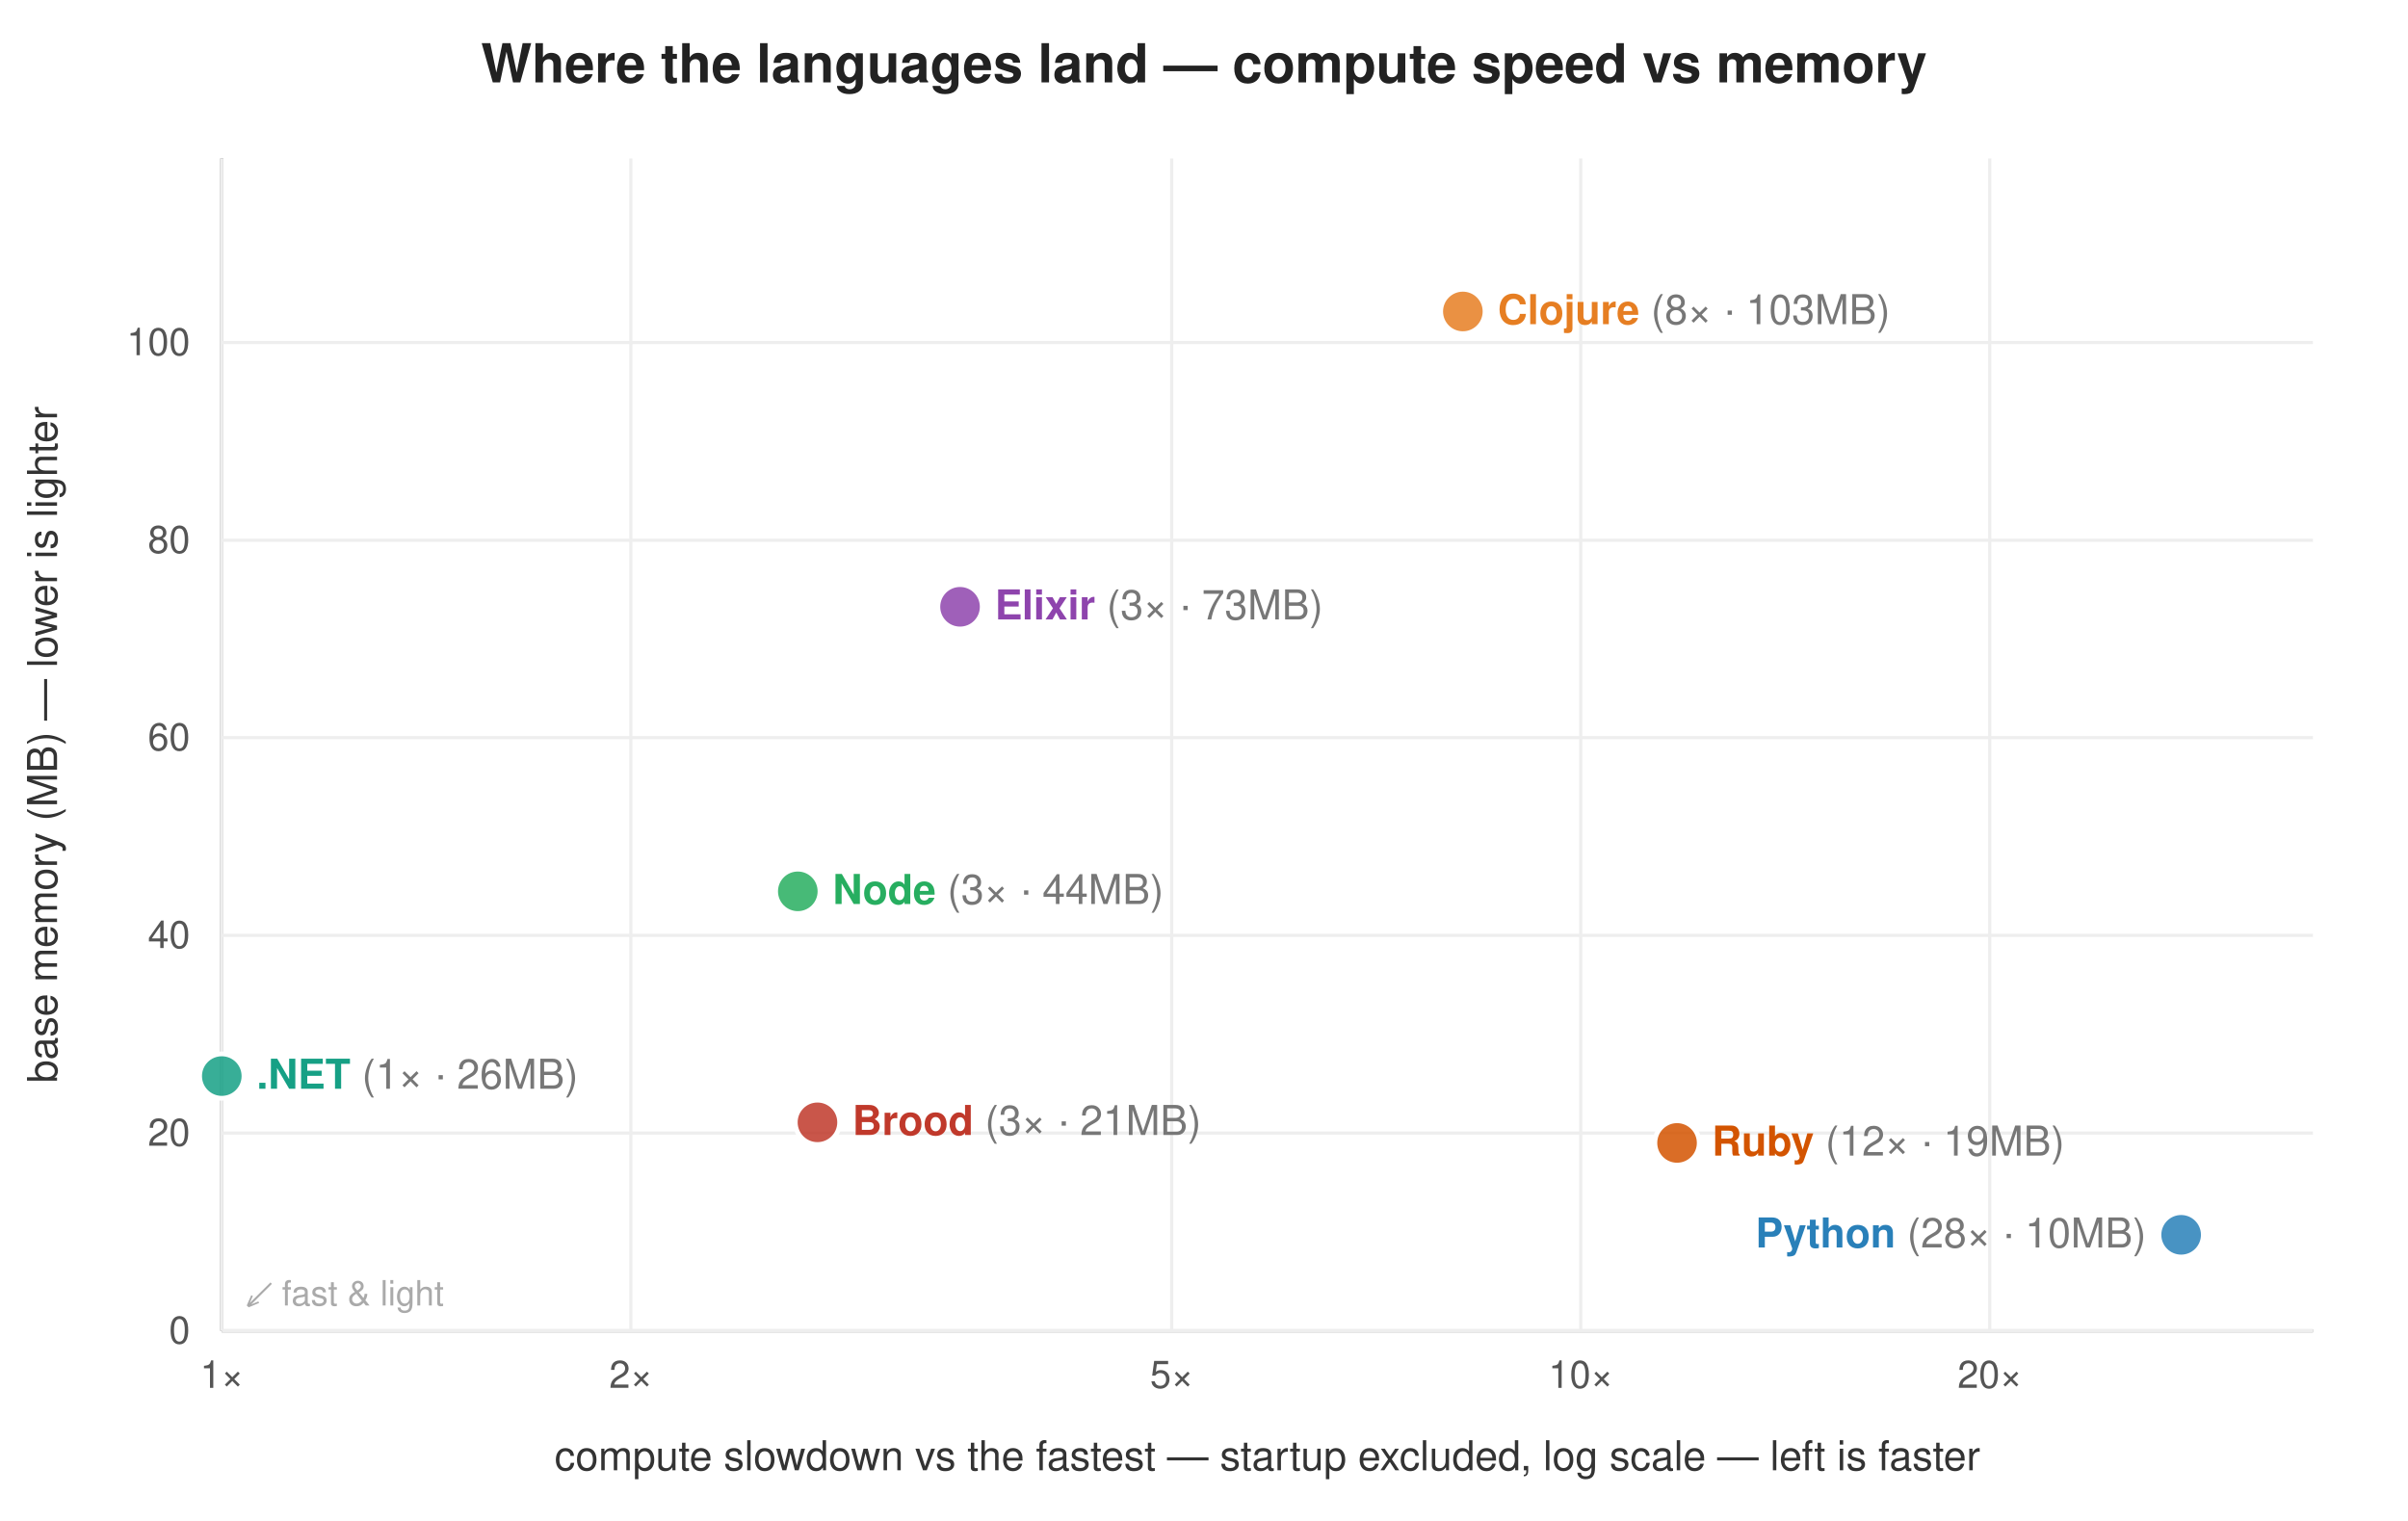
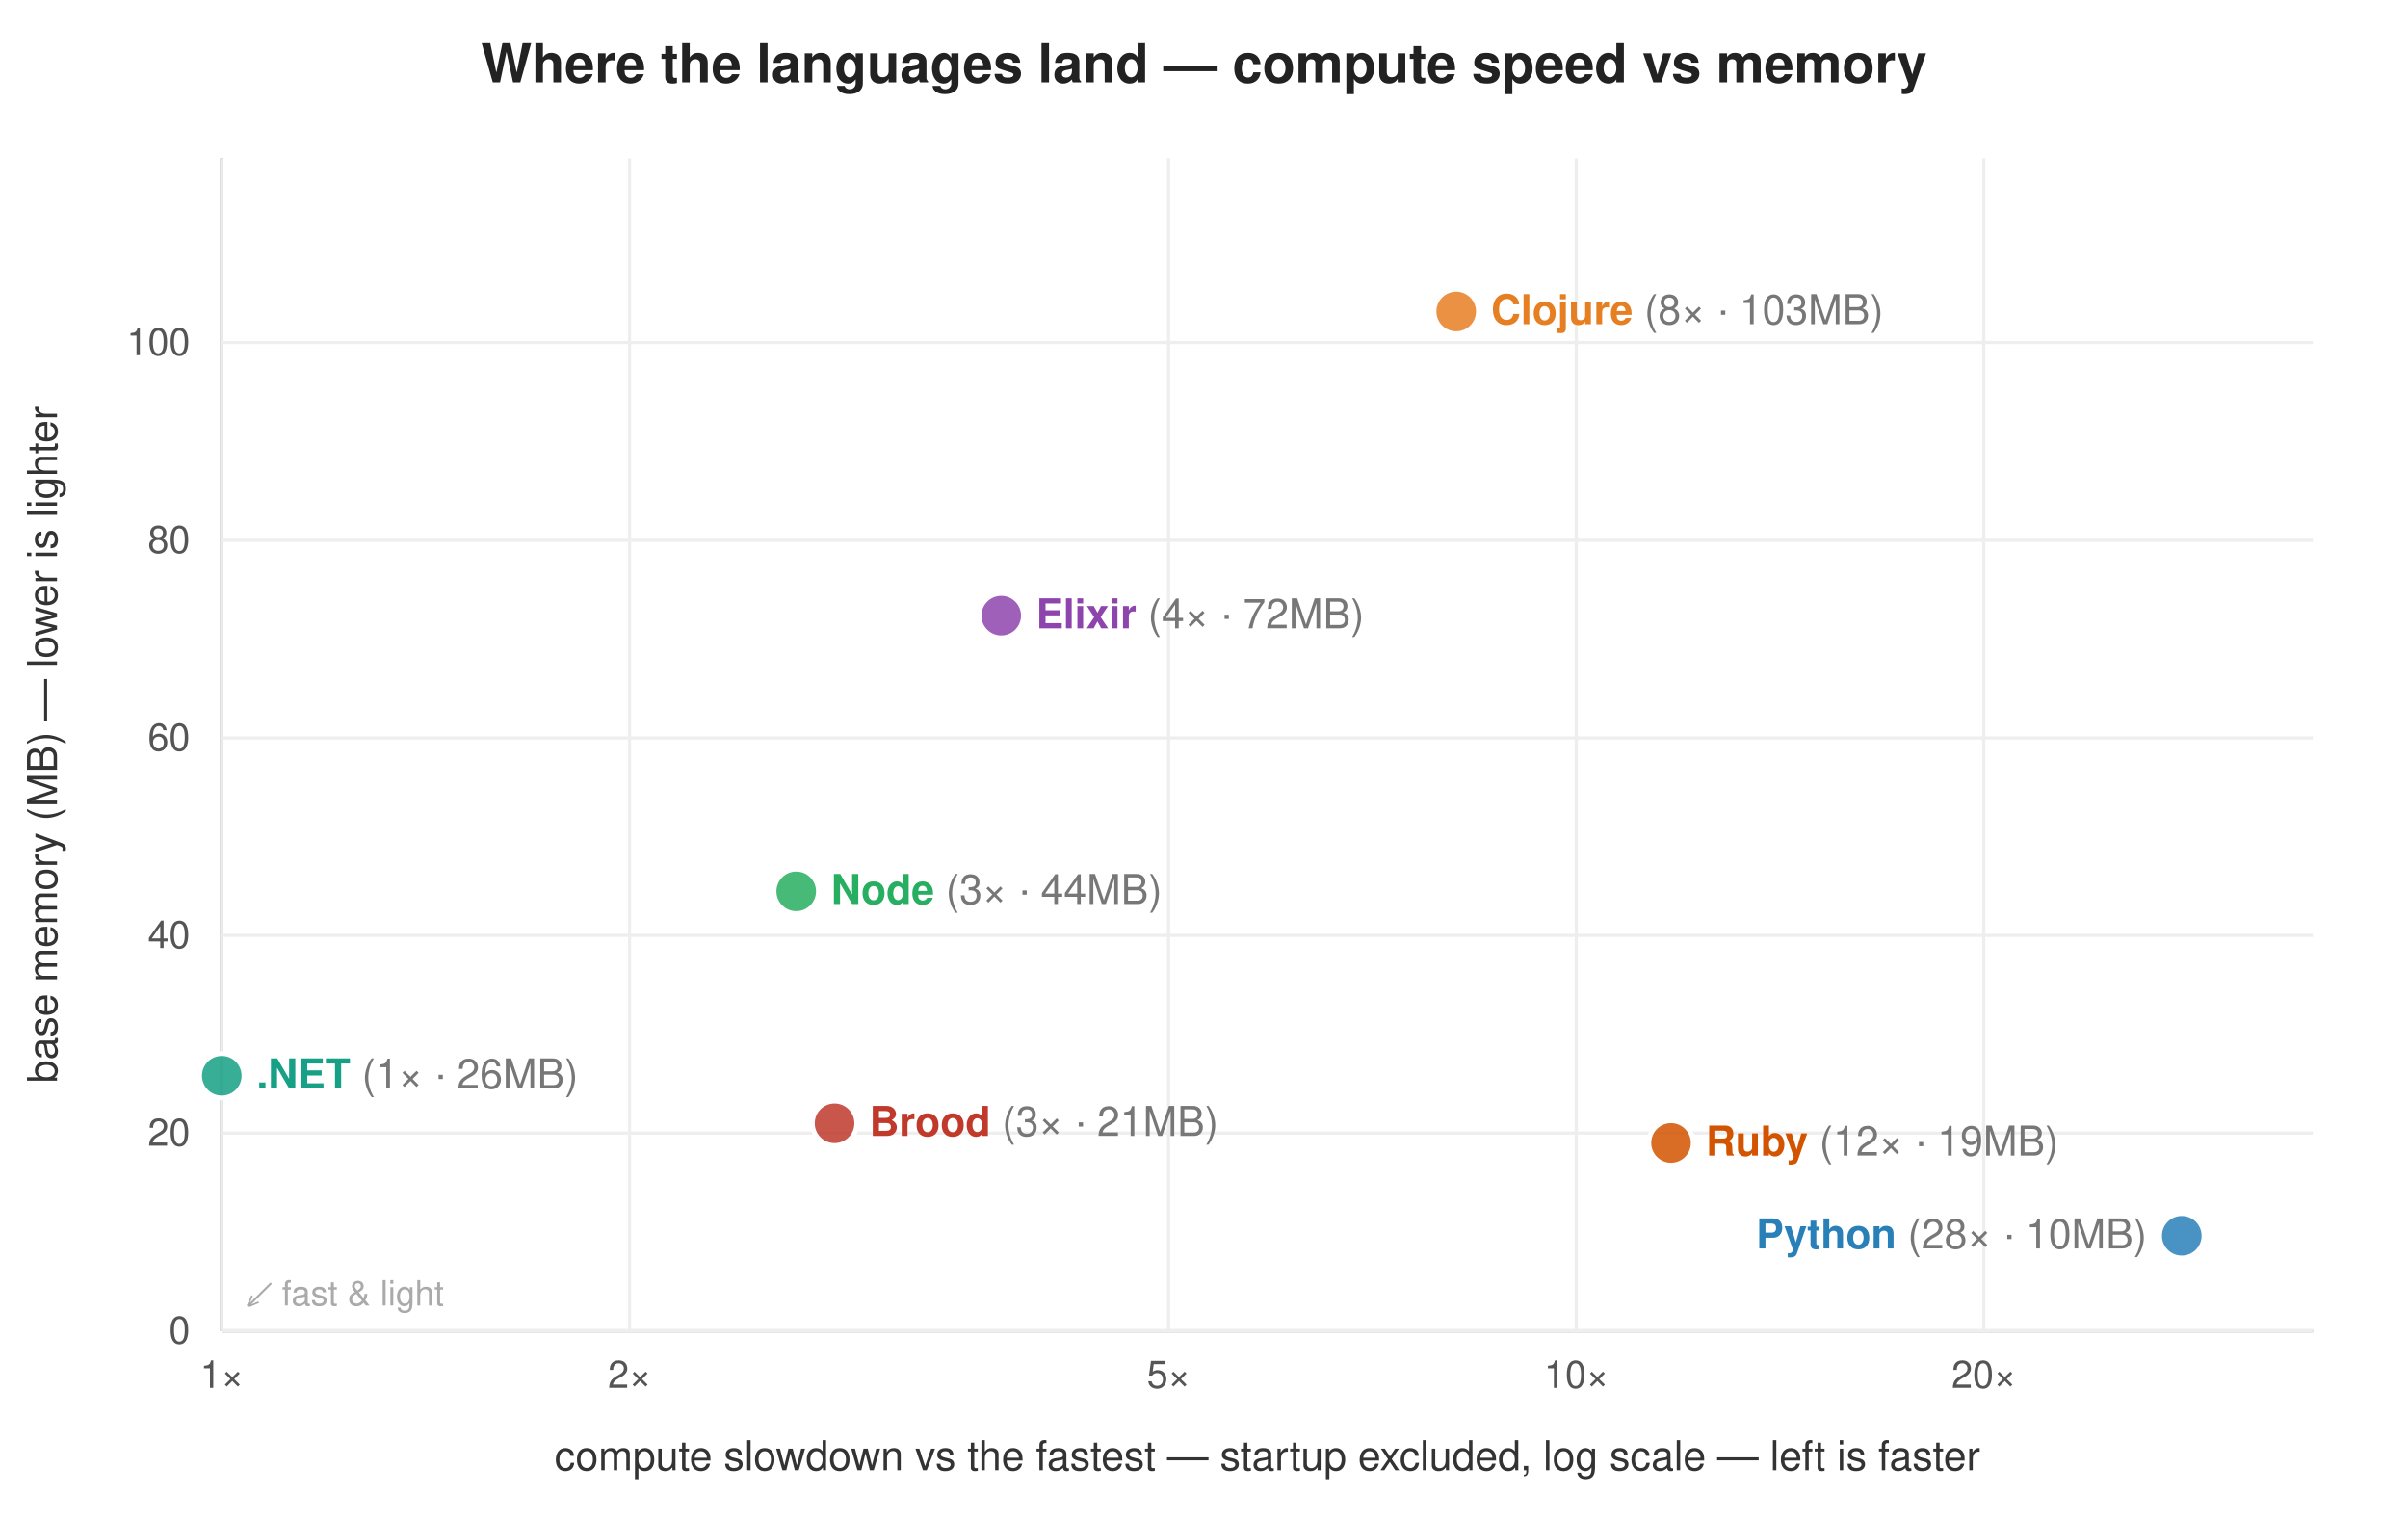
<svg xmlns="http://www.w3.org/2000/svg" width="760" height="480" viewBox="0 0 760 480" font-family="system-ui,Segoe UI,Helvetica,Arial,sans-serif">
  <rect width="760" height="480" fill="#ffffff" />
  <text x="380.0" y="26" text-anchor="middle" font-size="17" font-weight="700" fill="#222">Where the languages land — compute speed vs memory</text>
  <line x1="70" y1="420" x2="730" y2="420" stroke="#888" stroke-width="1" />
  <line x1="70" y1="50" x2="70" y2="420" stroke="#888" stroke-width="1" />
  <line x1="70.0" y1="50" x2="70.0" y2="420" stroke="#eee" stroke-width="1" />
  <text x="70.0" y="438" text-anchor="middle" font-size="12" fill="#555">1×</text>
-   <line x1="199.1" y1="50" x2="199.1" y2="420" stroke="#eee" stroke-width="1" />
-   <text x="199.1" y="438" text-anchor="middle" font-size="12" fill="#555">2×</text>
-   <line x1="369.8" y1="50" x2="369.8" y2="420" stroke="#eee" stroke-width="1" />
-   <text x="369.8" y="438" text-anchor="middle" font-size="12" fill="#555">5×</text>
-   <line x1="498.9" y1="50" x2="498.9" y2="420" stroke="#eee" stroke-width="1" />
-   <text x="498.9" y="438" text-anchor="middle" font-size="12" fill="#555">10×</text>
-   <line x1="628.0" y1="50" x2="628.0" y2="420" stroke="#eee" stroke-width="1" />
-   <text x="628.0" y="438" text-anchor="middle" font-size="12" fill="#555">20×</text>
+   <line x1="198.7" y1="50" x2="198.7" y2="420" stroke="#eee" stroke-width="1" />
+   <text x="198.7" y="438" text-anchor="middle" font-size="12" fill="#555">2×</text>
+   <line x1="368.8" y1="50" x2="368.8" y2="420" stroke="#eee" stroke-width="1" />
+   <text x="368.8" y="438" text-anchor="middle" font-size="12" fill="#555">5×</text>
+   <line x1="497.5" y1="50" x2="497.5" y2="420" stroke="#eee" stroke-width="1" />
+   <text x="497.5" y="438" text-anchor="middle" font-size="12" fill="#555">10×</text>
+   <line x1="626.1" y1="50" x2="626.1" y2="420" stroke="#eee" stroke-width="1" />
+   <text x="626.1" y="438" text-anchor="middle" font-size="12" fill="#555">20×</text>
  <line x1="70" y1="420.0" x2="730" y2="420.0" stroke="#eee" stroke-width="1" />
  <text x="60" y="424.0" text-anchor="end" font-size="12" fill="#555">0</text>
  <line x1="70" y1="357.6" x2="730" y2="357.6" stroke="#eee" stroke-width="1" />
  <text x="60" y="361.6" text-anchor="end" font-size="12" fill="#555">20</text>
  <line x1="70" y1="295.2" x2="730" y2="295.2" stroke="#eee" stroke-width="1" />
  <text x="60" y="299.2" text-anchor="end" font-size="12" fill="#555">40</text>
-   <line x1="70" y1="232.8" x2="730" y2="232.8" stroke="#eee" stroke-width="1" />
-   <text x="60" y="236.8" text-anchor="end" font-size="12" fill="#555">60</text>
+   <line x1="70" y1="232.9" x2="730" y2="232.9" stroke="#eee" stroke-width="1" />
+   <text x="60" y="236.9" text-anchor="end" font-size="12" fill="#555">60</text>
  <line x1="70" y1="170.5" x2="730" y2="170.5" stroke="#eee" stroke-width="1" />
  <text x="60" y="174.5" text-anchor="end" font-size="12" fill="#555">80</text>
  <line x1="70" y1="108.1" x2="730" y2="108.1" stroke="#eee" stroke-width="1" />
  <text x="60" y="112.1" text-anchor="end" font-size="12" fill="#555">100</text>
  <text x="400.0" y="464" text-anchor="middle" font-size="13" fill="#333">compute slowdown vs the fastest — startup excluded, log scale — left is faster</text>
  <text x="18" y="235.0" text-anchor="middle" font-size="13" fill="#333" transform="rotate(-90 18 235.0)">base memory (MB) — lower is lighter</text>
  <text x="78" y="412" font-size="11" fill="#aaa">↙ fast &amp; light</text>
-   <circle cx="688.4" cy="389.7" r="7" fill="#2980b9" fill-opacity="0.85" stroke="#fff" stroke-width="1.5" />
-   <text x="677.4" y="393.7" text-anchor="end" font-size="13" font-weight="600" fill="#2980b9">Python <tspan font-weight="400" fill="#777">(28× · 10MB)</tspan>
+   <circle cx="688.6" cy="390.0" r="7" fill="#2980b9" fill-opacity="0.85" stroke="#fff" stroke-width="1.5" />
+   <text x="677.6" y="394.0" text-anchor="end" font-size="13" font-weight="600" fill="#2980b9">Python <tspan font-weight="400" fill="#777">(28× · 10MB)</tspan>
  </text>
-   <circle cx="529.3" cy="360.7" r="7" fill="#d35400" fill-opacity="0.85" stroke="#fff" stroke-width="1.5" />
-   <text x="540.3" y="364.7" text-anchor="start" font-size="13" font-weight="600" fill="#d35400">Ruby <tspan font-weight="400" fill="#777">(12× · 19MB)</tspan>
+   <circle cx="527.4" cy="360.7" r="7" fill="#d35400" fill-opacity="0.85" stroke="#fff" stroke-width="1.5" />
+   <text x="538.4" y="364.7" text-anchor="start" font-size="13" font-weight="600" fill="#d35400">Ruby <tspan font-weight="400" fill="#777">(12× · 19MB)</tspan>
  </text>
-   <circle cx="258.0" cy="354.2" r="7" fill="#c0392b" fill-opacity="0.85" stroke="#fff" stroke-width="1.5" />
-   <text x="269.0" y="358.2" text-anchor="start" font-size="13" font-weight="600" fill="#c0392b">Brood <tspan font-weight="400" fill="#777">(3× · 21MB)</tspan>
+   <circle cx="263.4" cy="354.5" r="7" fill="#c0392b" fill-opacity="0.85" stroke="#fff" stroke-width="1.5" />
+   <text x="274.4" y="358.5" text-anchor="start" font-size="13" font-weight="600" fill="#c0392b">Brood <tspan font-weight="400" fill="#777">(3× · 21MB)</tspan>
  </text>
-   <circle cx="70.0" cy="339.6" r="7" fill="#16a085" fill-opacity="0.85" stroke="#fff" stroke-width="1.5" />
-   <text x="81.0" y="343.6" text-anchor="start" font-size="13" font-weight="600" fill="#16a085">.NET <tspan font-weight="400" fill="#777">(1× · 26MB)</tspan>
+   <circle cx="70.0" cy="339.5" r="7" fill="#16a085" fill-opacity="0.85" stroke="#fff" stroke-width="1.5" />
+   <text x="81.0" y="343.5" text-anchor="start" font-size="13" font-weight="600" fill="#16a085">.NET <tspan font-weight="400" fill="#777">(1× · 26MB)</tspan>
  </text>
-   <circle cx="251.8" cy="281.3" r="7" fill="#27ae60" fill-opacity="0.85" stroke="#fff" stroke-width="1.5" />
-   <text x="262.8" y="285.3" text-anchor="start" font-size="13" font-weight="600" fill="#27ae60">Node <tspan font-weight="400" fill="#777">(3× · 44MB)</tspan>
+   <circle cx="251.3" cy="281.3" r="7" fill="#27ae60" fill-opacity="0.85" stroke="#fff" stroke-width="1.5" />
+   <text x="262.3" y="285.3" text-anchor="start" font-size="13" font-weight="600" fill="#27ae60">Node <tspan font-weight="400" fill="#777">(3× · 44MB)</tspan>
  </text>
-   <circle cx="303.0" cy="191.5" r="7" fill="#8e44ad" fill-opacity="0.85" stroke="#fff" stroke-width="1.5" />
-   <text x="314.0" y="195.5" text-anchor="start" font-size="13" font-weight="600" fill="#8e44ad">Elixir <tspan font-weight="400" fill="#777">(3× · 73MB)</tspan>
+   <circle cx="316.0" cy="194.3" r="7" fill="#8e44ad" fill-opacity="0.85" stroke="#fff" stroke-width="1.5" />
+   <text x="327.0" y="198.3" text-anchor="start" font-size="13" font-weight="600" fill="#8e44ad">Elixir <tspan font-weight="400" fill="#777">(4× · 72MB)</tspan>
  </text>
-   <circle cx="461.7" cy="98.3" r="7" fill="#e67e22" fill-opacity="0.85" stroke="#fff" stroke-width="1.5" />
-   <text x="472.7" y="102.3" text-anchor="start" font-size="13" font-weight="600" fill="#e67e22">Clojure <tspan font-weight="400" fill="#777">(8× · 103MB)</tspan>
+   <circle cx="459.6" cy="98.3" r="7" fill="#e67e22" fill-opacity="0.85" stroke="#fff" stroke-width="1.5" />
+   <text x="470.6" y="102.3" text-anchor="start" font-size="13" font-weight="600" fill="#e67e22">Clojure <tspan font-weight="400" fill="#777">(8× · 103MB)</tspan>
  </text>
</svg>
